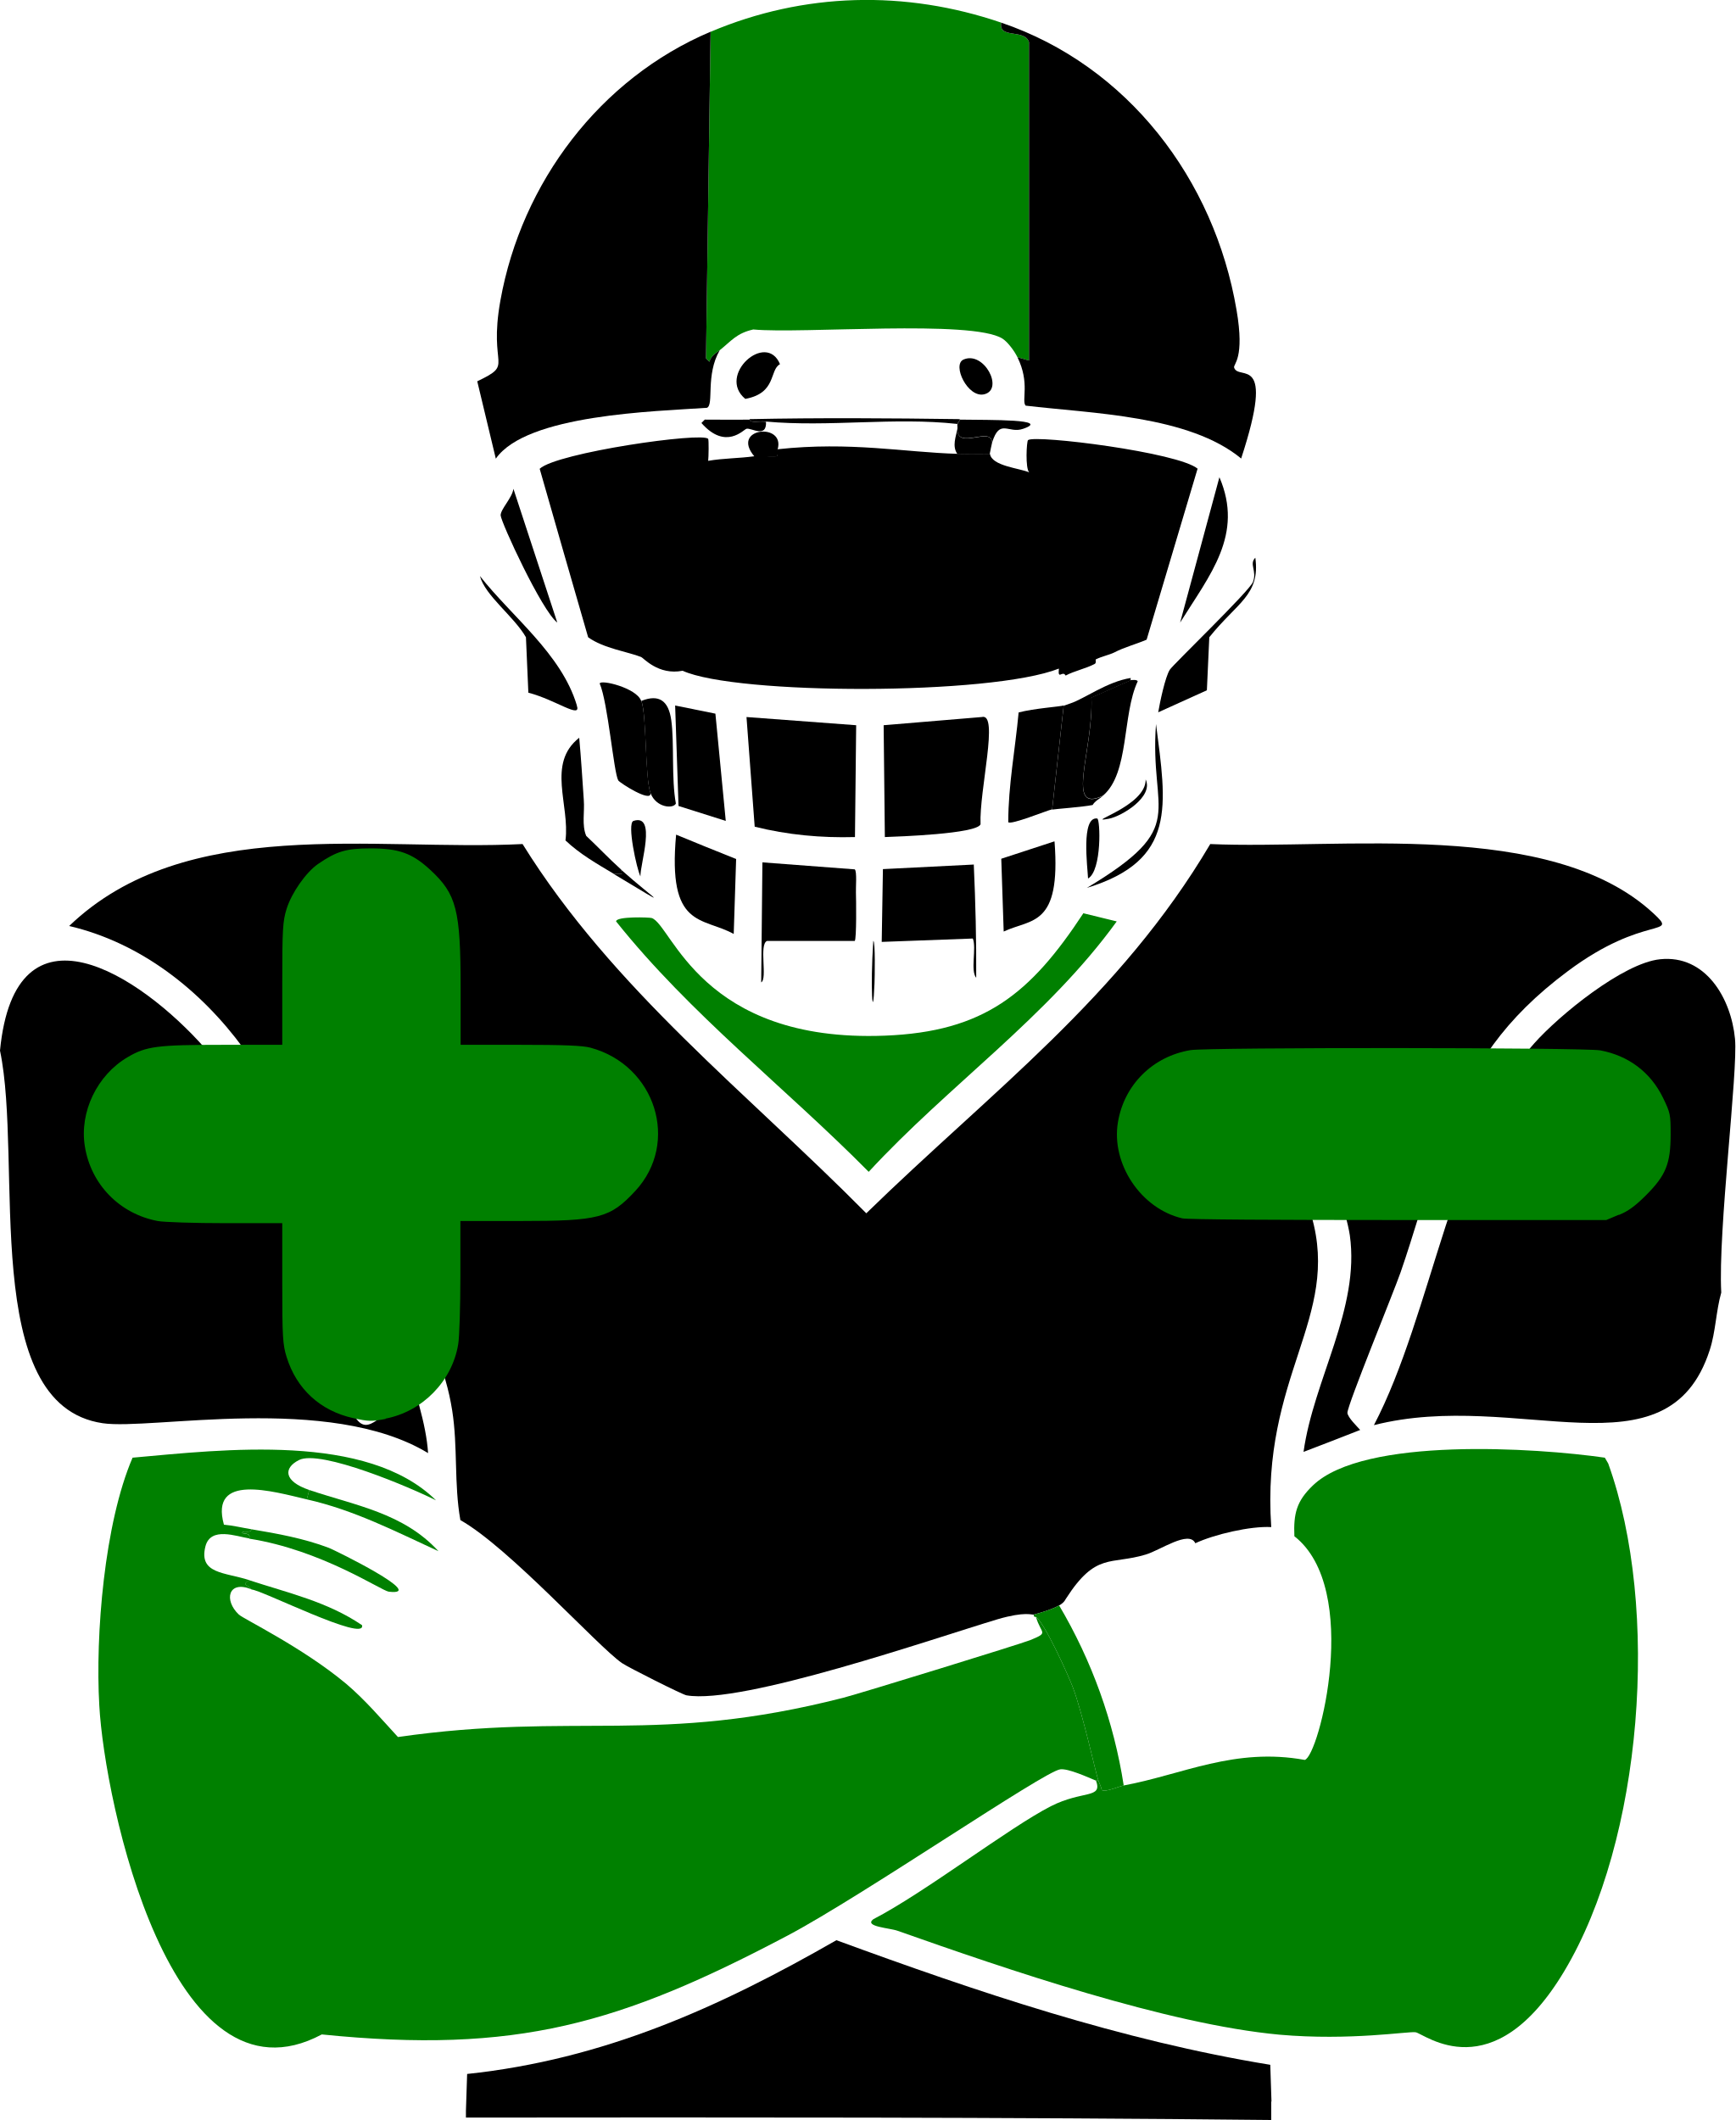
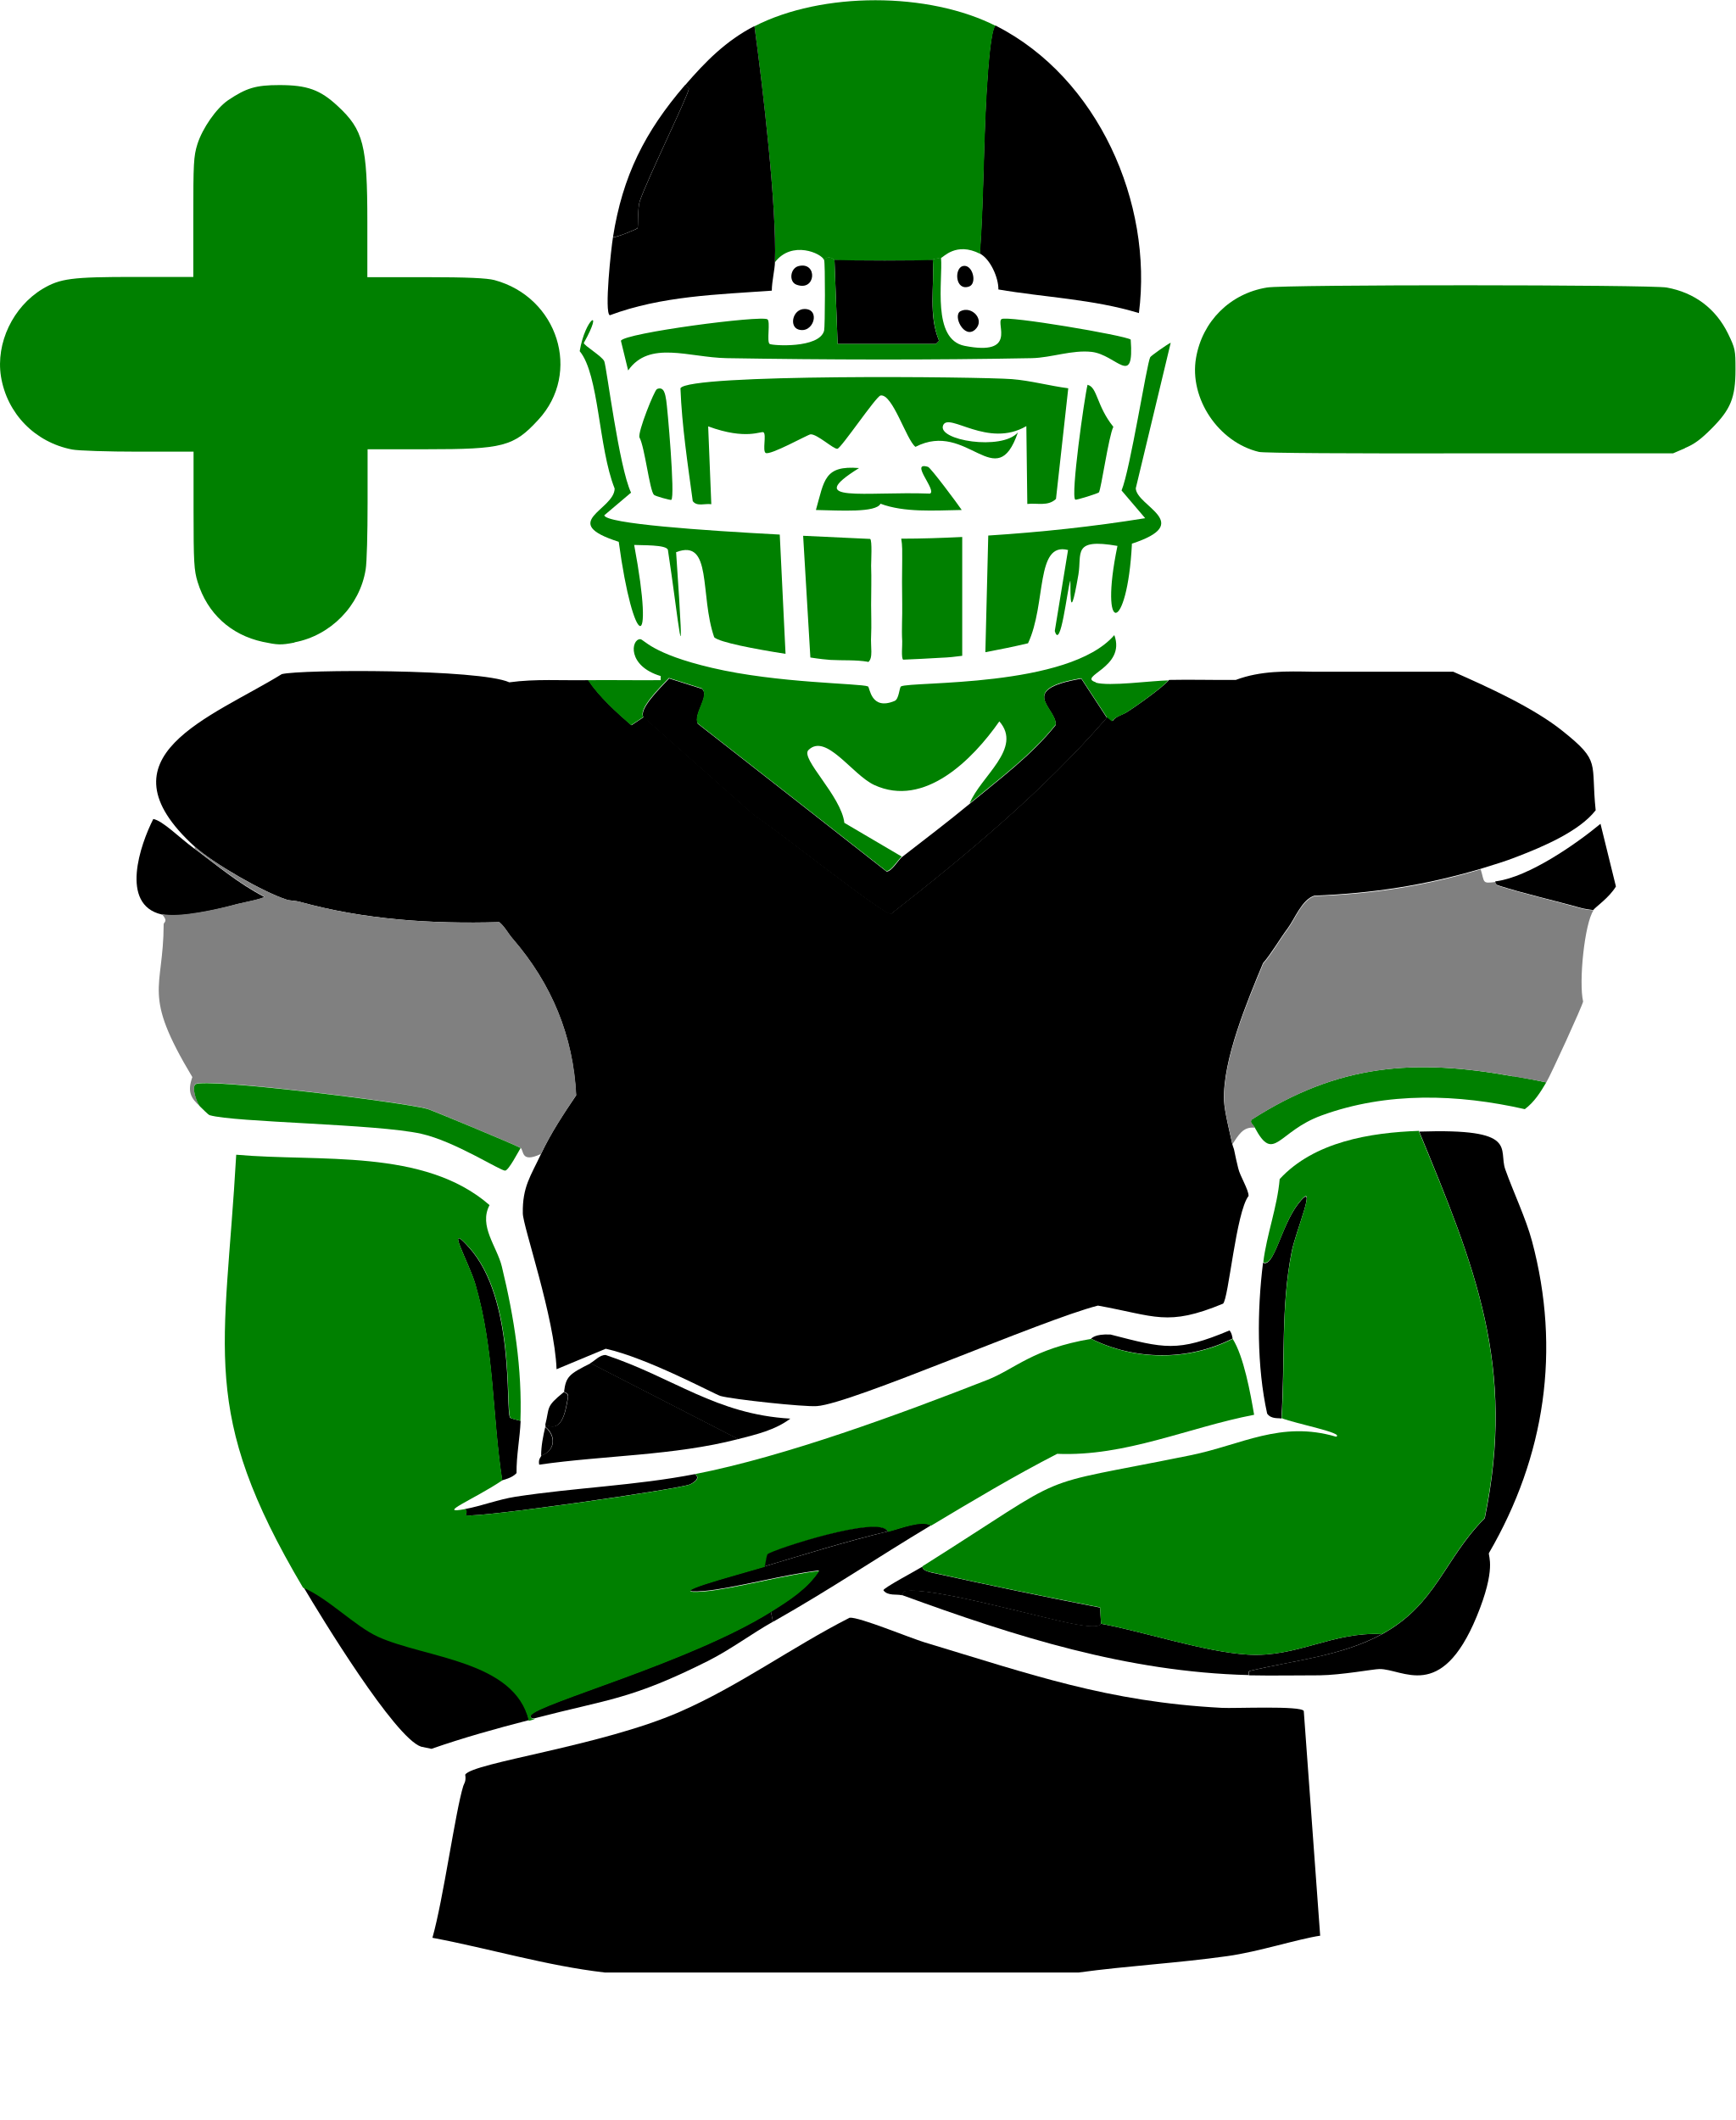
<svg xmlns="http://www.w3.org/2000/svg" id="Icon-Add-Drop" viewBox="0 0 72 87.96">
  <defs>
    <style>
      svg {
        color: green;
      }
    </style>
  </defs>
  <g id="Player">
-     <path id="Bottom_Jersey" d="m52.74,87.19v.77c-11.13-.12-22.28-.11-33.41-.1v-.28q.02-.77.05-1.53c5.66-.6,10.44-2.75,15.32-5.55,5.86,2.15,11.82,4.16,18,5.17l.05,1.53Z" />
-     <path id="Neck" fill="currentColor" d="m44.94,37.89l1.39.34c-2.87,3.97-6.98,6.8-10.29,10.39-3.46-3.5-7.4-6.53-10.48-10.39,0-.22,1.41-.17,1.48-.14.84.29,2.04,5.18,9.67,4.88,4.12-.16,6.04-1.74,8.23-5.07Z" />
-     <path id="Helmet_Middle" fill="currentColor" d="m41.54.94c-.13.69.96.24,1.15.81v13.21l-.48-.14c-.12-.25-.4-.63-.62-.77-1.27-.8-8.31-.19-10.34-.38-.7.16-.9.47-1.39.86-.18.14-.36.24-.43.48l-.14-.14.19-13.55c3.87-1.64,8.08-1.74,12.06-.38Z" />
-     <path id="Helmet_Right" d="m51.5,19.03c-2.17-1.8-6.19-1.87-8.95-2.2-.18-.21.19-.94-.34-2.01l.48.14V1.75c-.18-.57-1.28-.12-1.15-.81,5.24,1.78,8.84,6.5,9.76,11.92.35,2.03-.14,2.24-.1,2.39.18.58,1.75-.67.29,3.78Z" />
-     <path id="Helmet_Left" d="m29.48,1.32l-.19,13.55.14.14c.07-.24.25-.34.43-.48-.6,1.04-.23,2.26-.53,2.39-2.16.15-7.48.27-8.76,2.11l-.77-3.21c1.57-.75.45-.51.96-3.35.88-4.91,4.14-9.21,8.71-11.15Z" />
-     <g id="Jersey">
-       <path d="m65.05,40.29c-1.33.99-2.32,1.99-3.09,3.04-1.57,2.12-2.26,4.41-3.1,7.12-.23.74-.47,1.52-.75,2.33-.28.81-2.21,5.51-2.21,5.84.02.2.4.56.53.71q-1.17.46-2.35.91c.42-3.01,2.35-5.95,1.92-8.99-.04-.25-.1-.52-.18-.8-.81-2.8-3.71-6.6-4.13-4.85-.09.39,1.52,2.24,1.82,2.77.42.75.71,1.44.9,2.08,1.22,4.25-2.1,6.61-1.67,12.91-.85-.05-2.36.3-3.15.67-.26-.56-1.47.3-2.06.47-1.46.44-2.06-.11-3.3,1.82-.02.01-.05.16-.29.29-.34.18-.69.28-1.05.38-.08.02-.35-.14-1.49.19-2.67.8-10.62,3.56-12.92,3.16-.15-.02-2.42-1.16-2.68-1.34-1.03-.72-4.68-4.79-6.7-5.93-.27-1.51-.1-3.03-.34-4.55-.07-.44-.16-.84-.27-1.22-.78-2.94-2.27-4.56-.3-8.45.85-1.67,2.34-2.74,2.01-3.35-.92-1.7-4.1,3.8-4.31,6.22-.17,1.98.92,4.39,1.51,6.63.18.67.32,1.32.36,1.94-4.11-2.49-11.49-.94-13.5-1.24-5.15-.76-3.29-10.83-4.26-15.46.63-6.49,5.78-3.19,8.53-.07.36.42.69.83.95,1.22,1.92,2.81,4.42,12.79,5.26,14.07,0,0,0,.01.01.01.29.44.57.32.88.11.14-.1.29-.22.45-.31-1.67-3.73-2.51-7.81-4.02-11.59-.49-1.23-1.15-2.42-1.95-3.52-1.79-2.45-4.29-4.4-7.24-5.09,4.84-4.65,12.67-3.09,18.81-3.4,3.73,6.01,9.36,10.36,14.26,15.32,5.19-5.06,10.52-8.97,14.27-15.32,5.36.24,14.12-1.07,18.38,2.87,1.1,1.02-.34.01-3.54,2.4Z" />
-       <path d="m68.87,39.8c1.89-.2,2.95,1.62,3.11,3.3.13,1.36-.71,7.97-.57,10.53-.22.77-.23,1.63-.48,2.39-1.75,5.4-7.96,1.59-13.93,3.11,2.41-4.6,3.27-12.03,6.65-15.84,1.03-1.16,3.68-3.33,5.22-3.49Z" />
+     <g>
+       <g>
+         <path d="m51.81,69.5c0-.06-.02-.15.04-.17,1.84-.45,3.8-.61,5.49-1.53,2.25-1.23,2.57-3.11,4.26-4.81,1.3-6.31-.4-10.41-2.72-16.04,4.17-.14,3.27.72,3.57,1.57.33.93.86,2.04,1.11,2.98,1.2,4.5.55,8.92-1.79,12.94-.03.13.32.63-.51,2.64-1.48,3.57-3.06,2.15-4.04,2.17-.22,0-1.58.25-2.47.26-.98,0-1.96.02-2.94,0Z" />
+         <path d="m21.94,71.37c-1.36.35-2.72.73-4.04,1.19l-.43-.09c-1.09-.36-4.17-5.42-4.89-6.64,1.04.44,2.14,1.61,3.11,2.04,1.96.88,5.67.98,6.26,3.49Z" />
+         <path d="m8.07,35.21c.95.71,1.83,1.45,2.89,2-.02.08-.95.26-1.11.3-.78.22-2.42.6-3.15.43-1.74-.41-.88-2.9-.34-3.96.4.08,1.04.74,1.7,1.23Z" />
+         <path d="m38.62,63.29c-2.27,1.36-4.13,2.63-6.55,4l-.09-.43c.74-.47,1.51-.95,2-1.7-1.35.14-3.58.75-4.77.85-1.81.15,1.1-.6,2.51-1.02,1.7-.51,3.38-1.03,5.11-1.45.52-.12,1.37-.49,1.79-.26Z" />
+         <path d="m66.1,37.76c-.15-.02-.37-.05-.51-.09-1.14-.32-2.32-.58-3.45-.94-.07-.02-.19-.18-.04-.17,1.33-.19,3.25-1.51,4.3-2.38l.64,2.6c-.28.47-.85.85-.94.98Z" />
+         <path d="m38.28,64.99c-.06.16.28.23.38.26,2.32.51,4.65,1,6.98,1.45l.04.68c-.06-.01.06.23-1.15,0-1.47-.28-5.89-1.55-6.98-1.36-.02,0-.13.12-.13.17-.18-.06-.6.04-.77-.21,0-.1,1.42-.85,1.62-.98Z" />
+         <path d="m32.06,67.29c-.9.51-1.75,1.15-2.68,1.62-3.21,1.61-4.12,1.58-7.19,2.38-.12.03-.22-.03-.17-.13.26-.48,6.61-2.2,9.96-4.3l.09.43Z" />
+         <path d="m28.83,61.16c.25.17-.06.36-.21.43-.43.19-8.82,1.4-9.28,1.28-.09-.02.1-.09-.04-.26.69-.13,1.38-.4,2.09-.51,2.47-.38,4.98-.46,7.45-.94Z" />
+         <path d="m51.13,55.54c-1.84.93-4.04.91-5.87,0,.04,0,.12-.2.81-.17,2.25.58,2.77.74,4.94-.17.11.13.12.33.13.34Z" />
+         <g id="Rt_Hand">
+           <path d="m30.62,59.71c-2.67.69-5.54.67-8.25,1.06-.05-.24.08-.32.09-.38.58-.21.63-.81.17-1.19,0-.03,0-.06,0-.09.65.31.82-.39.94-1.15.03-.17-.17-.2-.17-.21.08-.64.21-.74,1.11-1.19l6.13,3.15Z" />
+           <path d="m30.62,59.71l-6.13-3.15c.19-.1.39-.35.64-.34,2.84.95,4.57,2.46,7.66,2.64-.64.48-1.43.66-2.17.85Z" />
+           <path d="m22.62,59.12c.19-.74,0-.74.77-1.36,0,.01.2.04.17.21-.12.76-.29,1.46-.94,1.15Z" />
+           <path d="m22.45,60.4c0-.41.08-.8.17-1.19.46.38.41.98-.17,1.19Z" />
+         </g>
+         <path id="Top_Jersey" d="m66.19,33.63c-.68.87-2.2,1.51-3.24,1.91-.5.2-1.02.35-1.53.51-2.29.68-4.5,1.02-6.89,1.11-.52.16-.81.96-1.11,1.36-.33.44-.69,1.07-1.02,1.44-.66,1.59-1.68,4.02-1.62,5.7.02.46.23,1.28.34,1.79.04.16.07.2.08.26.05.26.11.51.17.76.07.32.43.88.43,1.15-.52.66-.83,4.28-1.06,4.47-2.32.96-2.8.51-5.19.08-2.35.6-10.21,4.07-11.66,4.17-.53.04-3.5-.28-4-.42-.26-.08-3.03-1.58-4.76-1.96q-1.02.43-2.04.85c-.08-2.15-1.4-5.94-1.4-6.47-.02-1.1.33-1.55.76-2.47.4-.85.92-1.64,1.45-2.42-.12-2.48-1.02-4.64-2.64-6.51-.19-.22-.32-.49-.55-.68-2.79.08-5.6-.1-8.3-.85-.13-.04-.39-.04-.51-.08-.99-.32-3.07-1.52-3.83-2.21-4.11-3.75.7-5.35,3.62-7.15.78-.2,8.21-.22,9.44.34,1.09-.15,2.18-.07,3.28-.09.46.69,1.17,1.33,1.79,1.87q.26-.17.51-.34,2.3,2.04,4.6,4.08c.74.44,5.31,4.11,5.66,4.08,3.19-2.5,6.32-5.1,8.98-8.17q.11.09.21.17c.13-.19.4-.25.55-.34.29-.17,1.54-1.05,1.79-1.36.92-.02,1.85.01,2.77,0,1.04-.39,2.1-.36,3.19-.34h5.83c1.43.63,3.35,1.5,4.55,2.47,1.59,1.27,1.15,1.28,1.36,3.28Z" />
+         <path d="m21.6,58.95c-.03.72-.18,1.45-.17,2.17-.2.22-.57.28-.6.3-.42-2.77-.32-5.4-1.11-8.13-.27-.93-1.3-2.7-.26-1.53,1.92,2.14,1.5,6.67,1.7,7.06.02.03.34.11.43.13Z" />
+         <path d="m10.58,51.37c.03,3.35-.02,6.68.85,9.96-1.67-1.46-1.76-6.59-1.57-8.72.01-.14.34-.22-.09-.51l.81-.72Z" />
+         <path d="m45.68,67.37c1.82.34,4.3,1.17,6.08,1.28,2.06.13,3.51-.96,5.57-.85-1.69.92-3.65,1.09-5.49,1.53-.06.02-.04.11-.04.17-5.05-.13-9.67-1.6-14.38-3.32,0-.05.1-.17.13-.17,1.09-.18,5.51,1.08,6.98,1.36,1.21.23,1.09-.01,1.15,0Z" />
+         <path id="Left_Arm" fill="currentColor" d="m21.6,58.95c-.09-.02-.41-.09-.43-.13-.2-.39.22-4.93-1.7-7.06-1.05-1.17-.02.6.26,1.53.79,2.72.69,5.36,1.11,8.13-1.19.8-2.8,1.43-1.53,1.19.14.16-.05.23.04.26.45.12,8.85-1.08,9.28-1.28.15-.07.46-.25.21-.43,3.74-.73,8.53-2.5,12.13-3.91,1.14-.45,1.87-1.29,4.3-1.7,1.83.91,4.03.93,5.87,0,.46.72.74,2.27.89,3.15-2.75.53-5.33,1.74-8.17,1.62-1.79.92-3.51,1.95-5.23,2.98-.41-.23-1.27.13-1.79.26-.32-.72-4.78.76-4.98.94-.05.05-.07.39-.13.51-1.41.42-4.32,1.17-2.51,1.02,1.19-.1,3.42-.71,4.77-.85-.49.75-1.26,1.24-2,1.7-3.35,2.1-9.7,3.82-9.96,4.3-.05.1.05.15.17.13-.01,0,.03.01-.26.09-.59-2.51-4.3-2.6-6.26-3.49-.96-.44-2.07-1.6-3.11-2.04-4.34-7.33-3.23-9.79-2.77-17.96,3.45.31,7.79-.28,10.51,2.09-.46.87.31,1.72.51,2.55.51,2.1.85,4.25.77,6.43Z" />
+         <path d="m38.91,64.74c3.88.68,7.84.56,11.74.94,3.29.32,4.34.59.43.77-4.15.19-8.21-.52-12.17-1.7Z" />
+         <path d="m53.17,58.86c-.1-.04-.43.04-.6-.21-.43-1.95-.42-4.27-.17-6.26.45.23.75-1.52,1.45-2.43.87-1.12-.08,1.07-.26,1.96-.46,2.31-.27,4.59-.43,6.94Z" />
+         <path d="m36.83,63.54c-1.72.41-3.41.94-5.11,1.45.05-.12.07-.46.13-.51.2-.18,4.66-1.65,4.98-.94Z" />
+         <path id="Lt_Lg_Stripe" fill="gray" d="m23.89,45.46c-.52.78-1.04,1.57-1.45,2.42-.86.4-.69-.17-.85-.26-.25-.13-3.67-1.56-3.87-1.62-.96-.27-9.22-1.3-9.61-1.02-.17.12.05.79.21.94-.42-.36-.55-.64-.34-1.23-2.11-3.52-1.2-3.57-1.19-6.34,0-.1.21-.11-.08-.43.73.17,2.37-.21,3.15-.42.15-.04,1.08-.22,1.11-.3-1.06-.55-1.95-1.29-2.89-2v-.08c.76.7,2.84,1.9,3.83,2.21.12.04.38.05.51.08,2.7.76,5.51.93,8.3.85.23.19.36.46.55.68,1.62,1.88,2.52,4.04,2.64,6.51Z" />
+         <path id="Lt_Sm_Stripe" fill="currentColor" d="m21.6,47.63c-.1.16-.49.92-.64.94-.19.02-2.09-1.22-3.49-1.53-1.83-.41-7.76-.47-8.77-.77-.07-.02-.31-.28-.38-.34-.16-.15-.38-.82-.21-.94.39-.28,8.66.75,9.62,1.02.2.06,3.62,1.48,3.87,1.62Z" />
+         <path id="Rt_Arm" fill="currentColor" d="m58.87,46.95c2.33,5.63,4.02,9.73,2.72,16.04-1.69,1.7-2,3.58-4.26,4.81-2.06-.11-3.51.98-5.57.85-1.79-.11-4.26-.94-6.08-1.28l-.04-.68c-2.33-.45-4.66-.93-6.98-1.45-.11-.02-.44-.09-.38-.26,6.49-4.09,4.22-3.2,11.11-4.6,2.12-.43,3.74-1.45,6.04-.77.37-.15-1.68-.54-2.26-.77.16-2.34-.04-4.62.43-6.94.18-.89,1.12-3.08.26-1.96-.7.9-.99,2.65-1.45,2.43.14-1.15.58-2.28.68-3.45,1.43-1.55,3.76-1.93,5.79-2Z" />
+         <path id="Rt_Sm_Stripe" fill="currentColor" d="m62.79,44.65c.45.08.91.16,1.36.26-.25.42-.49.81-.89,1.11-2.77-.63-5.72-.73-8.43.26-1.82.66-1.97,2.01-2.77.51-.06-.12-.24-.21-.13-.34,3.59-2.3,6.74-2.54,10.85-1.79Z" />
+         <path id="Rt_Lg_Stripe" fill="gray" d="m65.68,41.55c-.03.18-1.35,3.07-1.53,3.36-.45-.1-.91-.17-1.36-.25-4.11-.75-7.27-.51-10.85,1.79-.11.13.07.22.13.34-.51-.06-.69.32-.94.68-.11-.51-.32-1.32-.34-1.79-.07-1.68.96-4.11,1.62-5.7.34-.38.69-1,1.02-1.44.3-.4.59-1.2,1.11-1.36,2.39-.08,4.6-.42,6.89-1.11.17.55.04.6.63.52-.06.02.03.14.09.16,1.12.35,2.31.62,3.45.94.14.04.36.07.51.08-.37.54-.62,2.97-.43,3.79Z" />
+       </g>
+       <g>
+         <g id="Helmet">
+           <path d="m41.34,1.08c4.21,2.15,6.5,7.33,5.91,11.91-1.9-.58-3.91-.65-5.83-.98.01-.49-.34-1.27-.77-1.49.18-2.53.14-5.09.34-7.62.05-.68.18-1.94.34-1.83Z" />
+           <path id="Middle" fill="currentColor" d="m41.34,1.08c-.16-.11-.29,1.15-.34,1.83-.2,2.53-.16,5.08-.34,7.62-1-.51-1.53.16-1.62.17-.43.06-.32.08-.34.09-.31.04-3.66.04-4.08,0-.02,0-.22-.24-.43,0-.1-.28-1.34-.83-2.04.09.08-2.29-.51-7.29-.85-9.79,2.8-1.44,7.23-1.44,10.04,0Z" />
+           <path d="m31.3,1.08c.34,2.49.93,7.5.85,9.79,0,.28-.13.81-.13,1.19-2.26.16-4.58.22-6.72,1.02-.24-.09.06-2.83.13-3.23.16,0,.99-.34,1.02-.38.03-.05,0-.83.09-1.11.3-.9,2.03-4.43,2.04-4.68,0-.01-.12-.14-.17-.13.86-1,1.71-1.86,2.89-2.47Z" />
+           <path d="m25.43,9.84c.4-2.54,1.32-4.37,2.98-6.3.05-.01.17.11.17.13-.01.26-1.74,3.78-2.04,4.68-.09.27-.06,1.06-.09,1.11-.03.05-.86.39-1.02.38Z" />
+         </g>
+         <g id="Facemask_Holes">
+           <path d="m33.38,12.82c.68,0,.37,1.05-.26.85-.39-.13-.23-.85.26-.85Z" />
+           <path d="m33.13,11.04c.8-.2.73,1.08-.09.77-.32-.12-.26-.68.09-.77Z" />
+           <path d="m39.85,12.91c.47-.24,1.04.37.6.77-.45.4-.94-.59-.6-.77Z" />
+           <path d="m39.94,11.04c.41-.11.62.73.26.85-.57.19-.62-.75-.26-.85Z" />
+         </g>
+         <path id="V_Neck" d="m45.94,29.76c-2.66,3.07-5.79,5.67-8.98,8.17-.35.02-4.92-3.64-5.66-4.08q-2.3-2.04-4.6-4.08c-.22-.34.68-1.21,1.06-1.62q.68.21,1.36.43c.35.29-.36,1.04-.17,1.45q3.92,3.06,7.83,6.13c.2.02.5-.49.64-.6.94-.73,1.89-1.45,2.81-2.21,1.24-1.03,2.57-2.01,3.57-3.27.04-.7-1.64-1.46,1.06-1.92q.53.81,1.06,1.62Z" />
+         <path id="Mid_Facemask" d="m38.7,10.78c.07,1.12-.19,2.3.26,3.36l-.13.13h-4.08l-.13-3.49c.42.04,3.78.04,4.08,0Z" />
+         <g id="Facemask_BG">
+           <path fill="currentColor" d="m39.89,21.16c-1.14.02-2.37.11-3.36-.26-.19.38-1.68.28-2.68.26.35-1.23.34-1.86,1.79-1.74-2.36,1.47.23.96,2.94,1.06.31-.12-.87-1.35-.08-1.11.11.03,1.24,1.55,1.4,1.79Z" />
+           <path fill="currentColor" d="m32.6,27.13c-1.28-.2-2.76-.48-2.97-.69-.61-1.76-.06-4.11-1.58-3.53.43,6.33.08,2.63-.34-.09-.04-.23-1.12-.19-1.4-.21.88,4.69-.04,4.32-.64-.13-2.54-.81-.18-1.32-.17-2.21-.68-1.71-.64-4.72-1.45-5.7.23-1.39,1.03-1.87.17-.34.01.11.76.55.85.76.1.26.61,4.39,1.11,5.45q-.55.47-1.11.94c.06.35,4.09.63,7.28.8l.24,4.95Z" />
+           <path fill="currentColor" d="m36.02,27.46c-.52-.09-1.05-.05-1.57-.08-.15-.01-.45-.04-.83-.1l-.3-5.05c1.37.07,2.46.11,2.78.13.09.06.04.93.04,1.11.02.54,0,1.08,0,1.62,0,.42.02.86,0,1.28-.03.47.1.94-.13,1.11Z" />
+           <path fill="currentColor" d="m45.47,28.31c-.81-.25,1.26-.6.76-1.96-1.89,2.2-8.44,1.91-8.85,2.13-.07.04-.08.52-.26.6-1,.42-1.03-.57-1.11-.6-.3-.13-3.76-.13-6.47-.77-2.53-.59-2.82-1.19-2.98-1.19-.38,0-.55,1.11.85,1.53v.17c-1,.01-2.01-.01-3.02,0,.46.69,1.17,1.33,1.79,1.87q.26-.17.51-.34c-.22-.34.68-1.21,1.06-1.62q.68.21,1.36.43c.35.29-.36,1.04-.17,1.45q3.92,3.06,7.83,6.13c.2.02.5-.49.64-.6q-1.19-.7-2.38-1.4c-.13-1.12-1.84-2.67-1.49-3.02.73-.72,1.81,1.02,2.73,1.45,2.08.96,4.08-1.05,5.19-2.64.98,1.12-.77,2.27-1.23,3.4,1.24-1.03,2.57-2.01,3.57-3.27.04-.7-1.64-1.46,1.06-1.92q.53.81,1.06,1.62.11.09.21.17c.13-.19.4-.25.55-.34.29-.17,1.54-1.05,1.79-1.36-.68.01-2.46.26-3.02.09Z" />
+           <path fill="currentColor" d="m39.92,22.29v4.92c-.29.04-.58.07-.87.08-.52.03-1.05.06-1.58.08-.09-.06-.03-.62-.04-.77-.03-.5.01-1.02,0-1.53-.01-.62-.01-1.25,0-1.87,0-.29.01-.57-.04-.85.85,0,1.69-.03,2.53-.07Z" />
+           <path fill="currentColor" d="m46.96,22.57c-.19,3.75-1.38,3.84-.6.08-1.89-.33-1.47.31-1.62,1.19-.43,2.51-.3.13-.34.26-.13.4-.4,2.91-.64,2.08q.28-1.68.55-3.36c-1.36-.35-.89,2.23-1.66,3.87-.59.14-1.18.26-1.77.37l.12-4.84c2.18-.14,4.35-.37,6.51-.72q-.49-.57-.98-1.15c.36-.86,1.05-5.29,1.19-5.53.02-.05.71-.54.85-.6l-1.45,6.04c.03.75,2.47,1.44-.17,2.3Z" />
+           <path fill="currentColor" d="m34.62,10.78l.13,3.49h4.08l.13-.13c-.44-1.06-.19-2.24-.26-3.36.02,0-.08-.03.34-.09.08.97-.39,3.39.98,3.66,2.19.43,1.29-.93,1.53-1.11.22-.16,5.15.68,5.36.85.15,2.03-.59.63-1.62.51-.81-.09-1.67.24-2.47.26-4.21.08-8.47.07-12.68,0-1.57-.03-3.2-.75-4.08.51l-.3-1.23c.12-.32,5.83-1.07,6.08-.89.13.09-.04.93.09,1.02.1.07,2.06.2,2.26-.55.04-.14.05-2.8,0-2.94.21-.24.4,0,.43,0Z" />
+           <path fill="currentColor" d="m45.13,15.97c.4.1.36.87,1.06,1.74-.19.36-.51,2.61-.6,2.72-.03.04-.94.33-.98.3-.2-.14.38-4.25.51-4.77Z" />
+           <path fill="currentColor" d="m27.26,16.14c.3-.12.34.24.38.47.04.2.38,4.01.21,4.13-.03.02-.66-.15-.72-.21-.18-.18-.38-1.98-.6-2.38-.08-.22.62-1.96.72-2Z" />
+           <path fill="currentColor" d="m44.32,16.1q-.26,2.3-.51,4.6c-.33.32-.79.16-1.19.21l-.04-3.23c-1.59.93-3.21-.58-3.45-.04-.28.63,2.44,1.07,3.1.3-.9,2.63-2.08-.52-4.25.6-.38-.29-.95-2.22-1.45-2.13-.19.04-1.64,2.2-1.79,2.21-.16.02-.83-.61-1.11-.6-.1,0-1.7.9-1.87.77-.13-.1.04-.75-.08-.85-.09-.08-.7.34-2.3-.25q.07,1.62.13,3.23c-.26-.04-.6.11-.77-.13-.21-1.55-.45-3.12-.51-4.68.32-.61,12.45-.48,13.75-.38.77.06,1.57.28,2.34.38Z" />
+         </g>
+       </g>
+       <path id="Bot_Jersey" d="m54.79,80.31c-.95.14-2.57.67-3.87.85-2.05.29-4.12.4-6.17.68-.28,0-.57,0-.85,0-6.27,0-12.54,0-18.81,0-2.42-.28-4.76-.99-7.15-1.44.45-1.58.95-5.23,1.28-6.3.02-.08.13-.18.08-.47.32-.5,5.63-1.18,8.89-2.6,2.46-1.07,4.68-2.7,7.06-3.91.39-.04,2.53.85,3.1,1.02,4.45,1.34,7.6,2.47,12.34,2.72.49.03,3.3-.1,3.4.13q.34,4.66.68,9.32Z" />
    </g>
-     <g id="Arms">
-       <path fill="currentColor" d="m45.57,73.88h-.1c-.36-.15-1.15-.51-1.48-.47-.66.07-8.17,5.23-11.3,6.89-6.97,3.68-11.26,4.93-19.34,4.11-6.25,3.34-9.01-9.64-9.23-13.64-.17-2.94.21-7.57,1.38-10.29,3.79-.34,9.73-1.05,12.59,1.77-1.01-.51-4.8-2.13-5.69-1.67-.65.33-.63.88.43,1.24q-.05.19-.1.39c-1.41-.33-4.04-1.11-3.44,1.05.36.03.78.13,1.14.19-.02.19-.35.03-.38.14-.02.08.37-.03.29.24-.53-.08-1.61-.51-1.82.34-.28,1.14.81,1.06,1.82,1.39-.33.22-.07.17.09.38-.97-.39-1.15.46-.52,1.05.19.18,2.64,1.36,4.45,2.87.79.67,1.45,1.45,2.15,2.21,7.39-1.06,10.74.35,18.48-1.63.7-.18,7.38-2.24,7.75-2.39.8-.33.45-.24.24-.96.35.23,1.34,2.41,1.53,2.92.41,1.07.98,3.69,1.06,3.87Z" />
-       <path fill="currentColor" d="m64.9,81.78c-2.97,4.97-5.8,2.6-6.17,2.54-.28-.05-2.71.36-5.65.1-4.65-.43-11.34-2.72-15.84-4.31-.33-.12-1.41-.17-1.01-.48,2.13-1.1,5.66-3.82,7.37-4.69,1.32-.67,2.15-.3,1.87-1.06h.1c.05.14.11.24.14.39.16.1.73-.16.91-.19,2.43-.45,4.61-1.59,7.51-1.06.59-.15,2.37-7.09-.43-9.28-.04-.94.09-1.46.77-2.11,2.11-2.03,9.27-1.56,12.11-1.15q.07.12.14.24c2.17,6.02,1.43,15.63-1.82,21.06Z" />
-     </g>
-     <g id="Hands">
-       <path fill="currentColor" d="m46.62,74.08c-.18.03-.75.29-.91.19-.03-.15-.09-.25-.14-.39-.08-.18-.65-2.8-1.06-3.87-.19-.51-1.18-2.69-1.53-2.92-.01-.01-.11.02-.09-.1.36-.1.71-.2,1.05-.38,1.36,2.3,2.27,4.83,2.68,7.47Z" />
-       <path fill="currentColor" d="m10.34,63.83c.08-.28-.31-.16-.29-.24.03-.11.36.05.38-.14,1.08.18,2.18.38,3.21.77.26.1,4.14,2.01,2.49,1.82-.31-.04-2.79-1.73-5.79-2.2Z" />
-       <path fill="currentColor" d="m10.43,65.94c-.17-.21-.42-.16-.1-.38,1.61.53,3.25.89,4.69,1.87.18.74-4.22-1.49-4.59-1.48Z" />
-       <path fill="currentColor" d="m12.73,62.2l.1-.38c1.89.64,3.91.95,5.36,2.54-1.8-.83-3.51-1.71-5.46-2.15Z" />
-     </g>
-     <g id="Facemask">
-       <g id="Facemask_Holes">
-         <path d="m24.22,33.2c.04.48-.09,1.03.1,1.48.48.45.95.95,1.44,1.39l.05.19h-.34c-.7-.42-1.41-.82-2.01-1.39.19-1.47-.79-3.19.57-4.26.08.88.13,1.71.19,2.58Z" />
-         <path d="m26.28,34.06c.98-.32.27,1.81.29,2.3-.15-.29-.57-2.2-.29-2.3Z" />
-         <path d="m25.46,36.26h.34l-.05-.19c1.46,1.3,2.28,1.73-.29.19Z" />
-         <path d="m36.23,39.04c.09,0,.06,1.56.05,1.77-.07,1.76-.18.18-.05-1.77Z" />
-         <path d="m35.51,37.03c.01.25.03,1.95-.05,2.01h-3.64c-.34.15.03,1.57-.24,1.72l.05-4.98,3.83.29c.1.07.04.78.05.96Z" />
-         <path d="m40.4,35.88c.07,1.56.11,3.13.1,4.69-.25-.3.02-1.23-.14-1.63l-3.78.14.05-3.02,3.78-.19Z" />
-         <path d="m30.44,38.75c-1.31-.72-2.75-.21-2.39-4.12.83.34,1.65.68,2.49,1.01l-.1,3.11Z" />
-         <path d="m43.75,34.92c.27,3.55-.96,3.19-2.11,3.73l-.1-3.02,2.2-.72Z" />
-         <path d="m48.05,29.56c.07-.42.29-1.47.48-1.77.13-.21,3.3-3.26,3.45-3.64.18-.47-.17-.74.1-1.01.21,1.55-.76,1.86-1.91,3.3l-.1,2.2-2.01.91Z" />
-         <path d="m23.93,29.27c.2.58-.86-.23-2.01-.53l-.1-2.3c-.5-.87-1.69-1.72-1.91-2.54,1.33,1.69,3.38,3.23,4.02,5.36Z" />
-         <path d="m45.09,36.84c4.31-2.59,2.58-3.03,2.87-6.8.43,3.38.88,5.65-2.87,6.8Z" />
-         <path id="Face" d="m49.68,19.46q-1.05,3.54-2.11,7.08c-.44.19-.92.31-1.34.53-.2.1-.54.17-.77.29-.02,0,.04.15-.05.19-.36.19-.85.29-1.2.48-.13-.24-.33.22-.28-.29-2.83,1.12-13.39,1.1-15.61.09-1.01.2-1.63-.54-1.72-.57-.52-.21-1.57-.36-2.2-.82q-1.01-3.49-2.01-6.99c.71-.67,6.78-1.54,6.99-1.24.03.04.02.76,0,.91.64-.11,1.27-.1,1.92-.19.28-.04.62.03.91,0,.09-.01.03-.29.05-.29,3.02-.33,5.29.13,7.47.19.45.01.89,0,1.34,0,.08.51,1.22.59,1.63.77-.17-.16-.11-1.29-.05-1.34.32-.23,6.25.51,7.04,1.19Z" />
-         <path d="m30.97,29.75l4.55.34-.05,4.64c-1.4.04-2.8-.09-4.16-.43l-.34-4.55Z" />
-         <path d="m40.73,29.75c.73-.2-.11,3.04-.05,4.45-.16.4-3.42.51-3.97.53l-.05-4.64,4.07-.34Z" />
-         <path d="m44.13,29.27l-.48,4.31c-.2.04-1.74.67-1.82.53,0-1.53.29-3.03.43-4.55.65-.17,1.71-.24,1.87-.29Z" />
-         <path d="m28,29.27l1.68.34.43,4.45-1.96-.62-.14-4.16Z" />
-         <path d="m45.76,33.01c-1.59.76-.39-1.87-.48-4.07l1.63-.72s.27-.04.29.05c-.65,1.38-.34,3.81-1.44,4.74Z" />
-         <path d="m26.61,29.08c.22.6.15,3.22.38,3.83.03.41-1.28-.43-1.34-.53-.19-.33-.43-3.24-.77-4.02.03-.18,1.53.18,1.72.72Z" />
-         <path d="m46.91,28.13s-.01.07,0,.1l-1.63.72c.08,2.2-1.11,4.83.48,4.07-.15.13-.33.21-.43.38-.38.08-1.59.17-1.68.19l.48-4.31c.09-.03.19-.06.29-.1.55-.18,1.52-.9,2.49-1.05Z" />
-         <path d="m26.99,32.91c-.24-.61-.16-3.23-.38-3.83.73-.29,1.13-.01,1.24.81.13.93,0,2.42.19,3.45-.11.23-.82.17-1.05-.43Z" />
-         <path d="m50.59,19.8c1.02,2.38-.39,4.04-1.63,6.03l1.63-6.03Z" />
-         <path d="m21.3,20.28l1.82,5.55c-.64-.48-2.34-4.17-2.35-4.45,0-.26.48-.72.53-1.1Z" />
-         <path d="m45.52,33.96c.13.02.2,2.16-.38,2.49-.02-.47-.3-2.58.38-2.49Z" />
-         <path d="m47.53,32.34c.34.72-.99,1.53-1.53,1.63-1.09.2,1.56-.51,1.53-1.63Z" />
-       </g>
-       <g id="Dots">
-         <path d="m32.36,15.11c-.45.24-.13,1.2-1.44,1.44-1.19-.98.87-2.82,1.44-1.44Z" />
-         <path d="m39.97,14.92c.85-.38,1.7,1.24.86,1.44-.68.16-1.34-1.22-.86-1.44Z" />
-         <path d="m32.26,18.65s.04.28-.05.29c-.29.04-.63-.04-.91,0-1.02-1.2,1.3-1.43.96-.29Z" />
-         <path d="m41.16,18.36s-.1.45-.1.48c-.45,0-.89.01-1.34,0-.23-.33-.06-.72,0-1.05-.03.91,1.41-.12,1.44.57Z" />
-       </g>
-       <g id="Facemask_Top">
-         <path d="m41.16,18.36c-.03-.7-1.47.33-1.44-.57.01-.06-.01-.15,0-.19.03-.08.09-.11.1-.19,1.31.02,3.79-.02,2.63.38-.62.22-.97-.45-1.29.57Z" />
-         <path d="m31.11,17.4c0,.17.33.06.67.1.03.7-.61.24-.81.29-.11.02-.86.91-1.87-.24l.14-.14c.62,0,1.24.01,1.87,0Z" />
-         <path d="m39.82,17.4c0,.08-.07.11-.1.19-2.63-.29-5.32.14-7.95-.1-.34-.03-.67.08-.67-.1,2.89-.06,5.82-.04,8.71,0Z" />
-       </g>
-     </g>
-     <g id="Plus_Minus">
-       <path id="Plus" fill="currentColor" d="m15.99,58.86c1.53-.29,2.77-1.55,3.02-3.09.05-.29.09-1.55.09-2.81v-2.3h2.48c3.28,0,3.73-.12,4.78-1.25,1.85-2,.84-5.21-1.86-5.94-.32-.09-1.14-.12-2.92-.12h-2.47s0-2.34,0-2.34c0-3.27-.17-3.91-1.26-4.92-.75-.69-1.3-.89-2.48-.89-1.01,0-1.41.12-2.18.65-.5.35-1.09,1.19-1.3,1.86-.16.52-.18.83-.18,3.11v2.53h-2.48c-2.7,0-3.17.06-3.93.51-1.27.74-2.01,2.28-1.78,3.7.25,1.58,1.44,2.8,3.02,3.1.26.05,1.53.09,2.82.09h2.35v2.49c0,2.22.02,2.55.18,3.06.41,1.33,1.4,2.24,2.77,2.54.63.14.77.14,1.35.03h0Z" />
-       <path id="Minus" fill="currentColor" d="m67.16,50.41c.38-.15.68-.37,1.13-.82.82-.82,1.02-1.31,1.02-2.52,0-.83-.01-.89-.32-1.53-.52-1.06-1.43-1.74-2.6-1.96-.66-.12-16.26-.13-17-.01-1.56.26-2.75,1.43-3.01,2.99-.29,1.72.95,3.59,2.67,3.99.19.05,3.95.07,8.96.07h8.63s.52-.22.52-.22Z" />
-     </g>
+     <path id="Plus" fill="currentColor" d="m12.22,26.65c1.5-.28,2.71-1.52,2.95-3.02.05-.28.08-1.51.08-2.75v-2.24h2.42c3.2,0,3.64-.11,4.66-1.22,1.81-1.95.82-5.09-1.82-5.8-.31-.08-1.11-.12-2.85-.12h-2.42s0-2.29,0-2.29c0-3.19-.16-3.82-1.23-4.81-.73-.68-1.27-.87-2.42-.87-.98,0-1.37.12-2.13.63-.49.34-1.06,1.16-1.27,1.82-.16.51-.17.81-.17,3.04v2.47h-2.42c-2.63,0-3.1.06-3.84.5C.54,12.73-.18,14.23.04,15.62c.25,1.54,1.41,2.73,2.95,3.03.25.05,1.49.09,2.75.09h2.29v2.43c0,2.17.02,2.49.17,2.98.4,1.3,1.37,2.19,2.7,2.48.62.13.75.14,1.32.03h0Z" />
+     <path id="Minus" fill="currentColor" d="m69.9,18.59c.38-.15.66-.36,1.1-.8.8-.8,1-1.28,1-2.46,0-.81-.01-.87-.31-1.49-.51-1.04-1.39-1.7-2.54-1.91-.64-.12-15.88-.13-16.59,0-1.53.25-2.68,1.4-2.94,2.92-.29,1.68.93,3.5,2.61,3.9.19.05,3.86.07,8.75.06h8.43s.51-.22.51-.22Z" />
  </g>
</svg>
